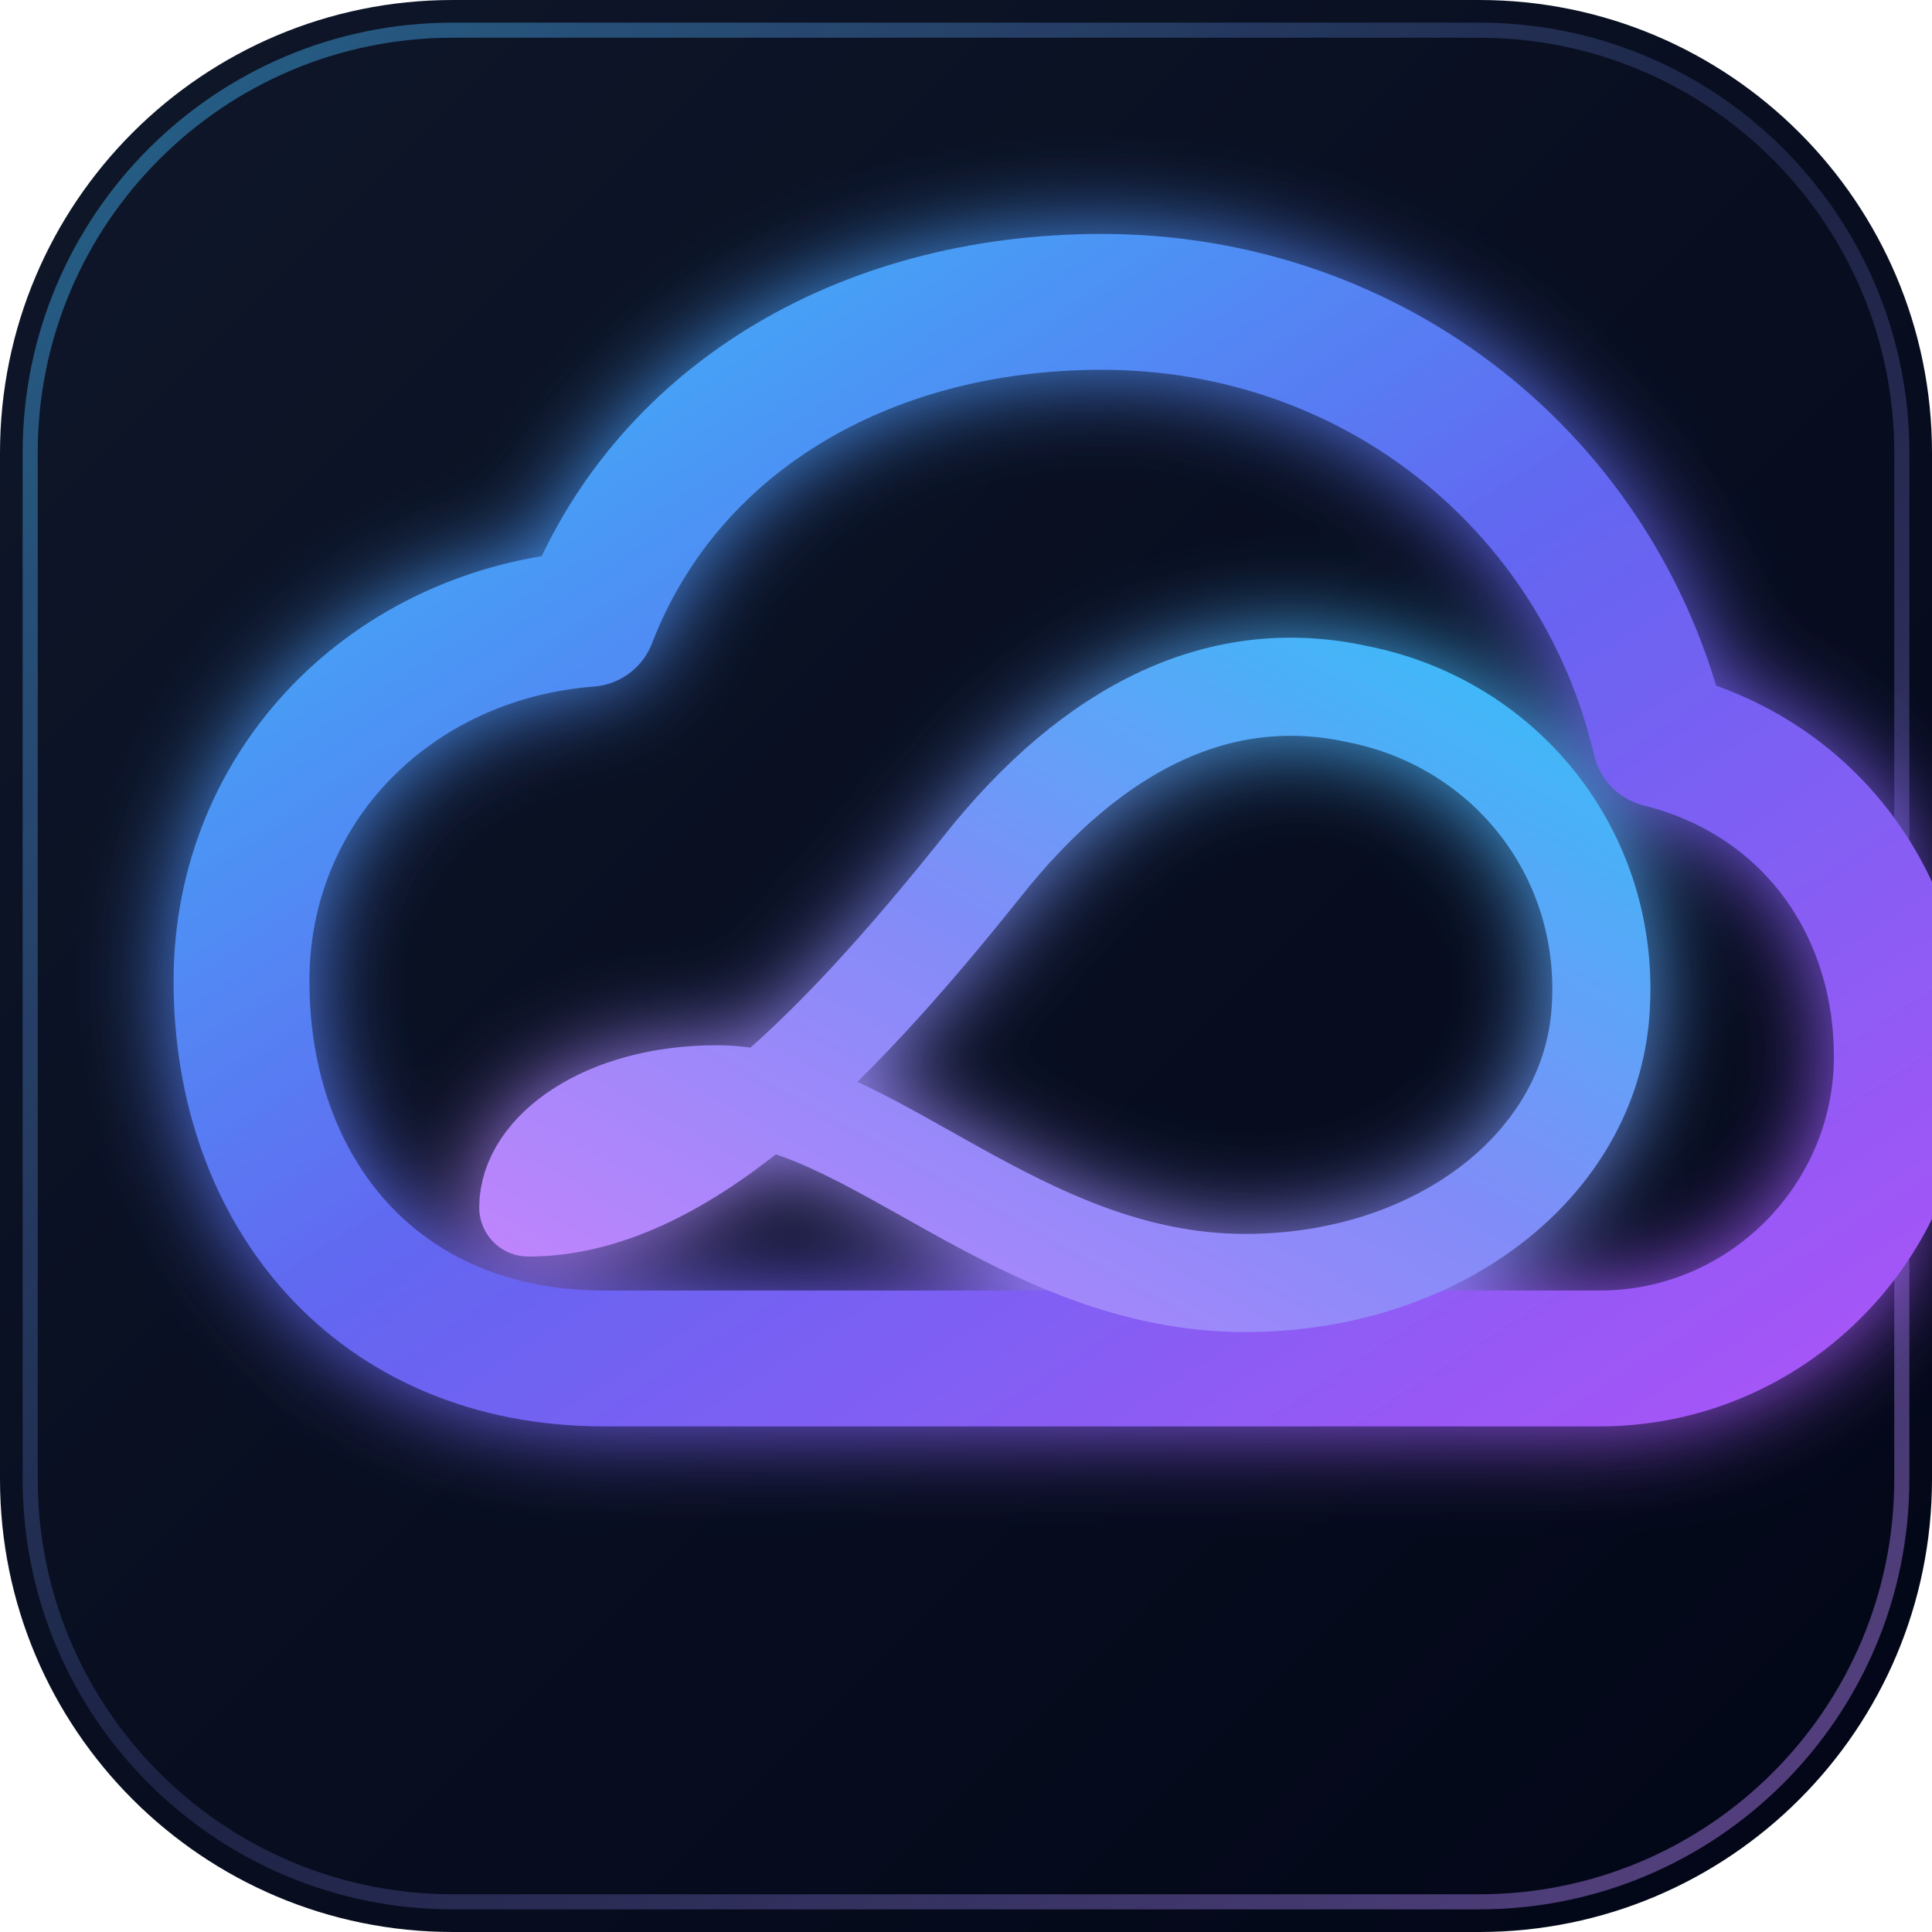
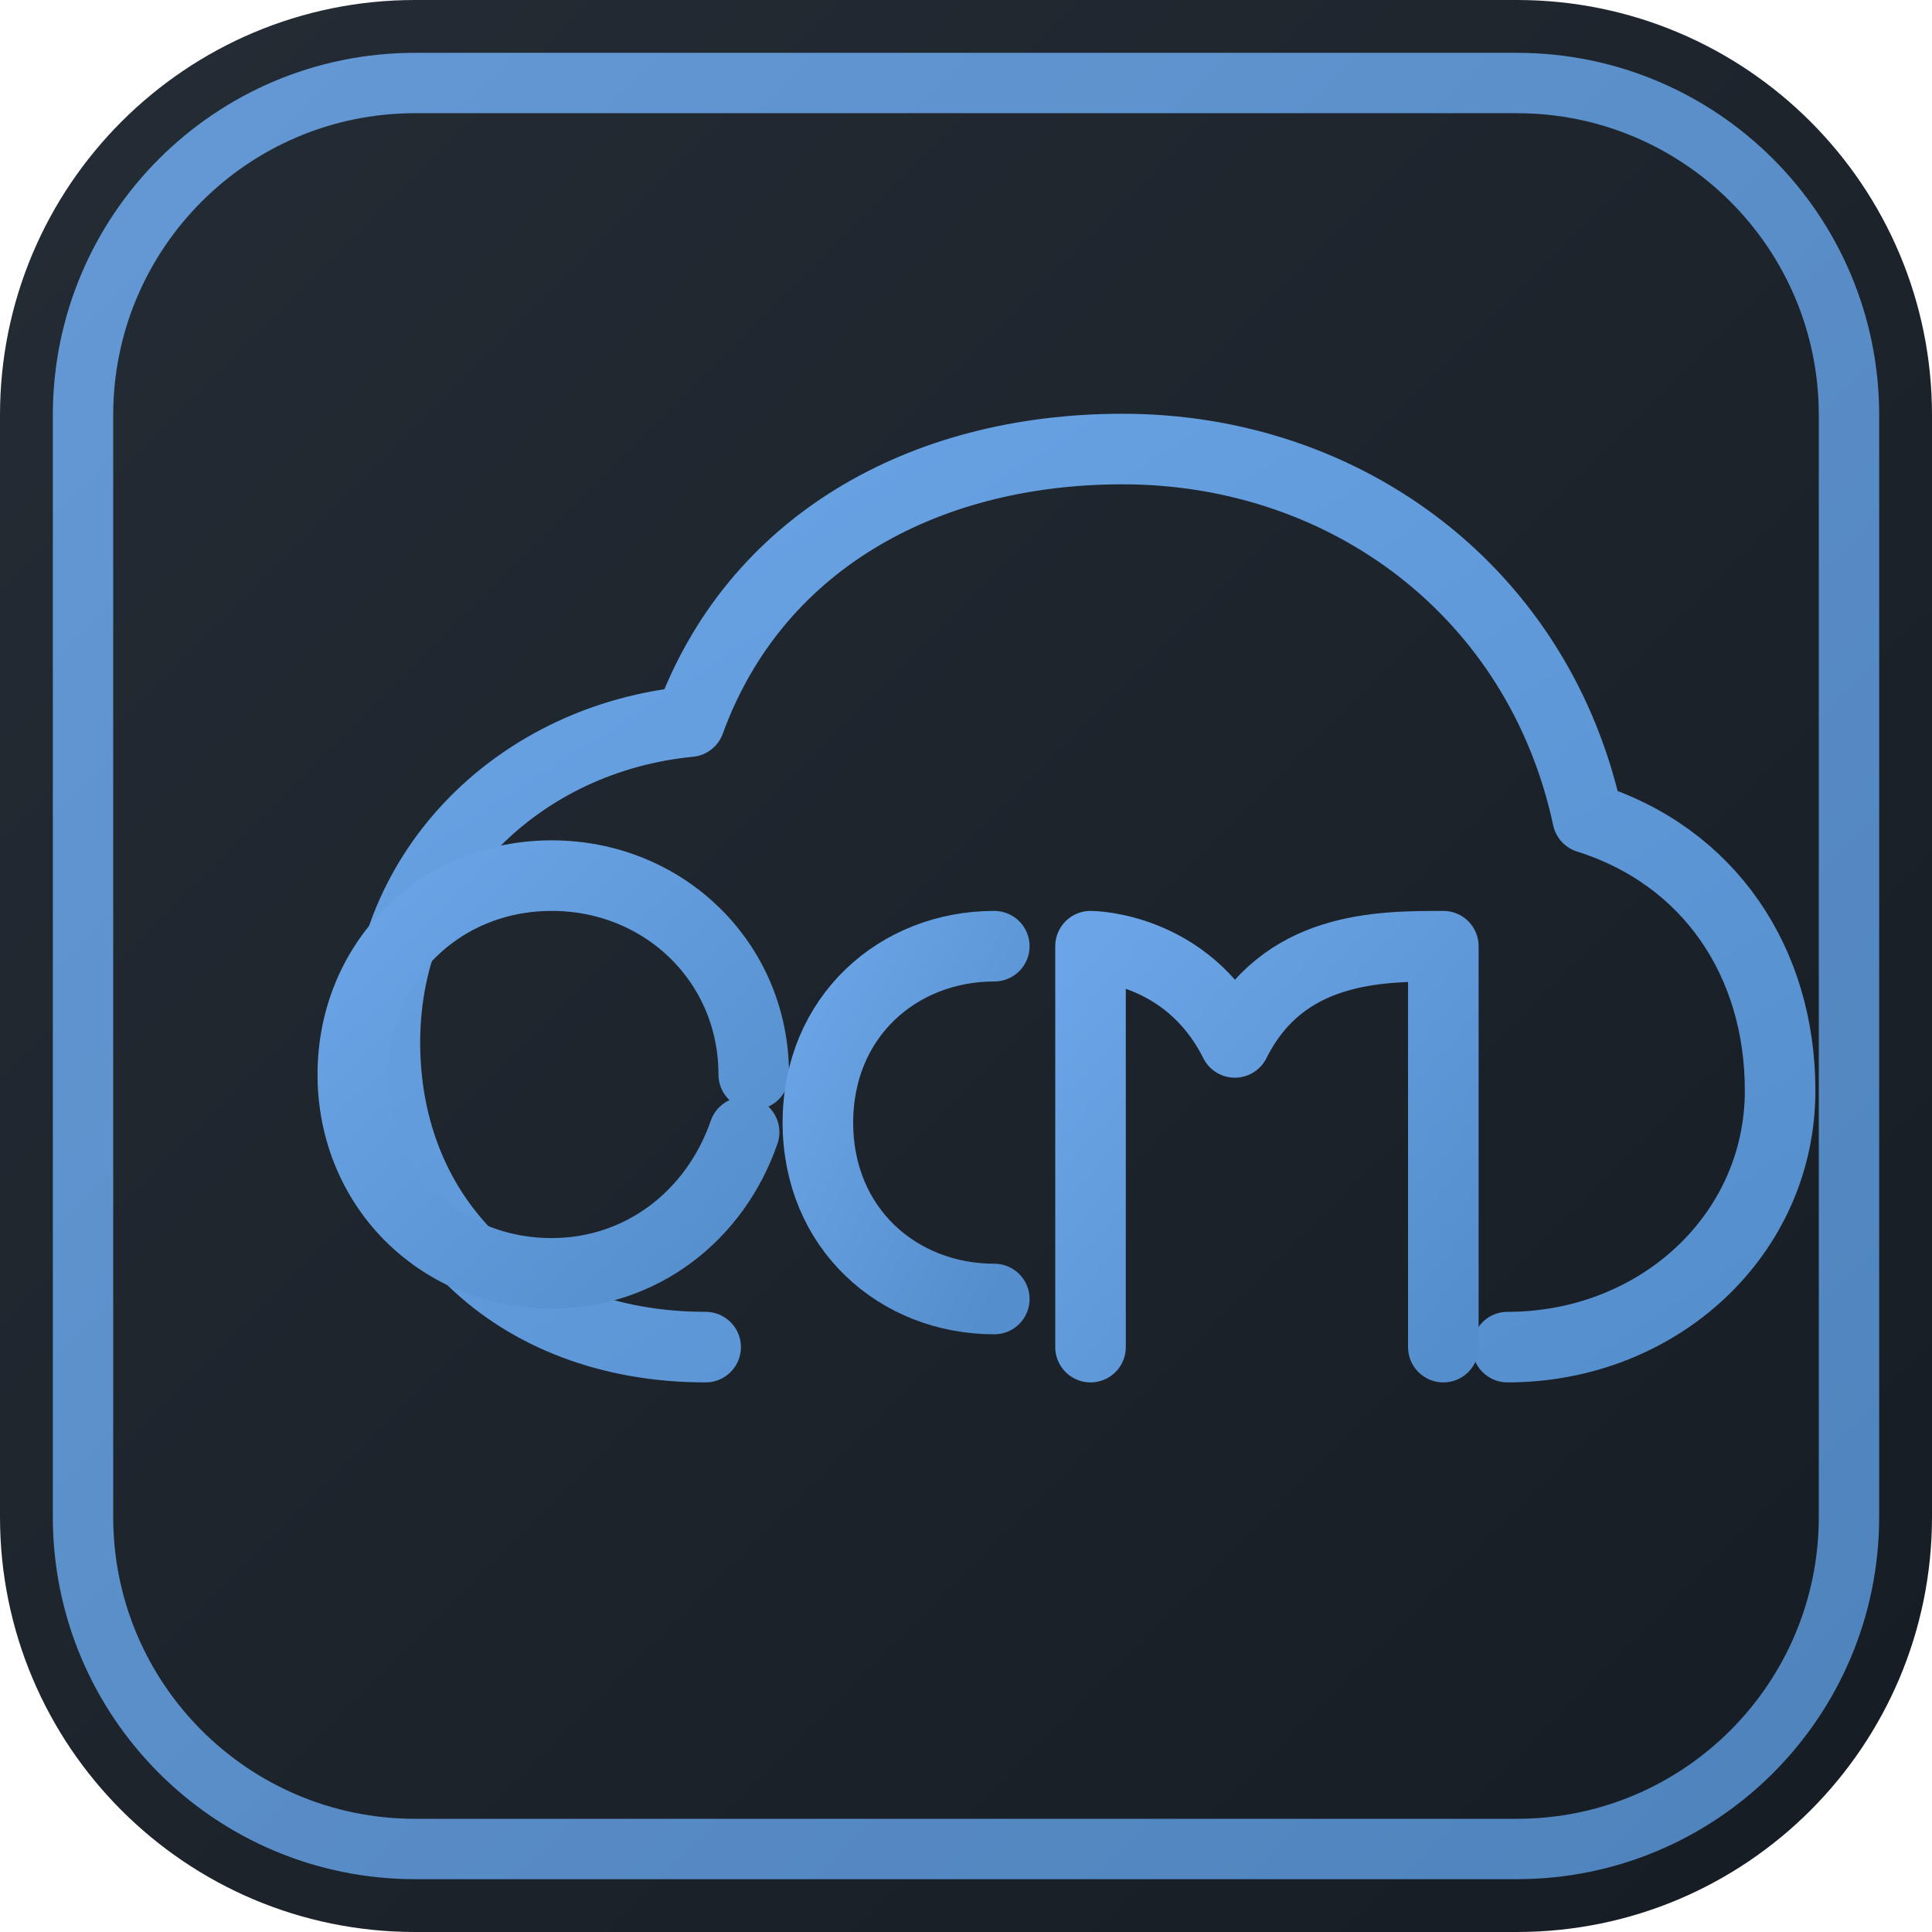
<svg xmlns="http://www.w3.org/2000/svg" viewBox="0 0 512 512" width="512" height="512">
  <defs>
    <linearGradient id="bgGrad" x1="0%" y1="0%" x2="100%" y2="100%">
-       <stop offset="0%" stop-color="#0f172a" />
-       <stop offset="100%" stop-color="#020617" />
+       <stop offset="0%" stop-color="#242c35" />
+       <stop offset="100%" stop-color="#161c23" />
    </linearGradient>
-     <linearGradient id="cloudGrad1" x1="0%" y1="0%" x2="100%" y2="100%">
-       <stop offset="0%" stop-color="#38bdf8" />
-       <stop offset="50%" stop-color="#6366f1" />
-       <stop offset="100%" stop-color="#a855f7" />
+     <linearGradient id="blueLine" x1="0%" y1="0%" x2="100%" y2="100%">
+       <stop offset="0%" stop-color="#6ba5e7" />
+       <stop offset="100%" stop-color="#558ecc" />
    </linearGradient>
-     <linearGradient id="cloudGrad2" x1="0%" y1="100%" x2="100%" y2="0%">
-       <stop offset="0%" stop-color="#c084fc" />
-       <stop offset="50%" stop-color="#818cf8" />
-       <stop offset="100%" stop-color="#38bdf8" />
-     </linearGradient>
-     <linearGradient id="borderGrad" x1="0%" y1="0%" x2="100%" y2="100%">
-       <stop offset="0%" stop-color="#38bdf8" stop-opacity="0.6" />
-       <stop offset="50%" stop-color="#818cf8" stop-opacity="0.2" />
-       <stop offset="100%" stop-color="#c084fc" stop-opacity="0.6" />
-     </linearGradient>
-     <filter id="neonGlow" x="-20%" y="-20%" width="140%" height="140%">
-       <feGaussianBlur stdDeviation="12" result="blur" />
-       <feComposite in="SourceGraphic" in2="blur" operator="over" />
-     </filter>
  </defs>
-   <rect width="512" height="512" rx="120" fill="url(#bgGrad)" />
-   <rect x="8" y="8" width="496" height="496" rx="112" fill="none" stroke="url(#borderGrad)" stroke-width="4" opacity="0.8" />
-   <g filter="url(#neonGlow)">
-     <path d="M160 360 C100 360 64 316 64 260 C64 208 104 168 156 164 C176 112 228 80 292 80 C364 80 424 128 440 196 C480 206 504 240 504 280 C504 324 468 360 424 360 Z" fill="none" stroke="url(#cloudGrad1)" stroke-width="36" stroke-linecap="round" stroke-linejoin="round" />
-     <path d="M140 320 C180 320 220 280 260 230 C290 192 324 176 360 184 C400 192 428 228 424 270 C420 310 380 340 330 340 C270 340 230 290 190 290 C160 290 140 305 140 320 Z" fill="none" stroke="url(#cloudGrad2)" stroke-width="26" stroke-linecap="round" stroke-linejoin="round" />
+   <rect width="512" height="512" rx="110" fill="url(#bgGrad)" />
+   <rect x="22" y="22" width="468" height="468" rx="88" fill="none" stroke="url(#blueLine)" stroke-width="16" opacity="0.9" />
+   <g fill="none" stroke="url(#blueLine)" stroke-width="22" stroke-linecap="round" stroke-linejoin="round">
+     <path d="M175 365 C115 365 75 325 75 270 C75 215 118 175 170 170 C190 115 242 85 305 85 C375 85 435 130 450 200 C488 212 510 245 510 285 C510 330 472 365 425 365" transform="scale(0.85) translate(45, 55)" />
+     <path d="M190 280 C190 245 162 218 127 218 C92 218 65 245 65 280 C65 315 92 342 127 342 C155 342 178 324 187 298" transform="scale(0.85) translate(45, 55)" />
+     <path d="M265 140 L265 365" transform="scale(0.85) translate(45, 55)" />
+     <path d="M265 240 C235 240 210 262 210 295 C210 328 235 350 265 350" transform="scale(0.85) translate(45, 55)" />
+     <path d="M295 365 L295 240 C295 240 325 240 340 270 C355 240 385 240 405 240 L405 365" transform="scale(0.85) translate(45, 55)" />
  </g>
</svg>
